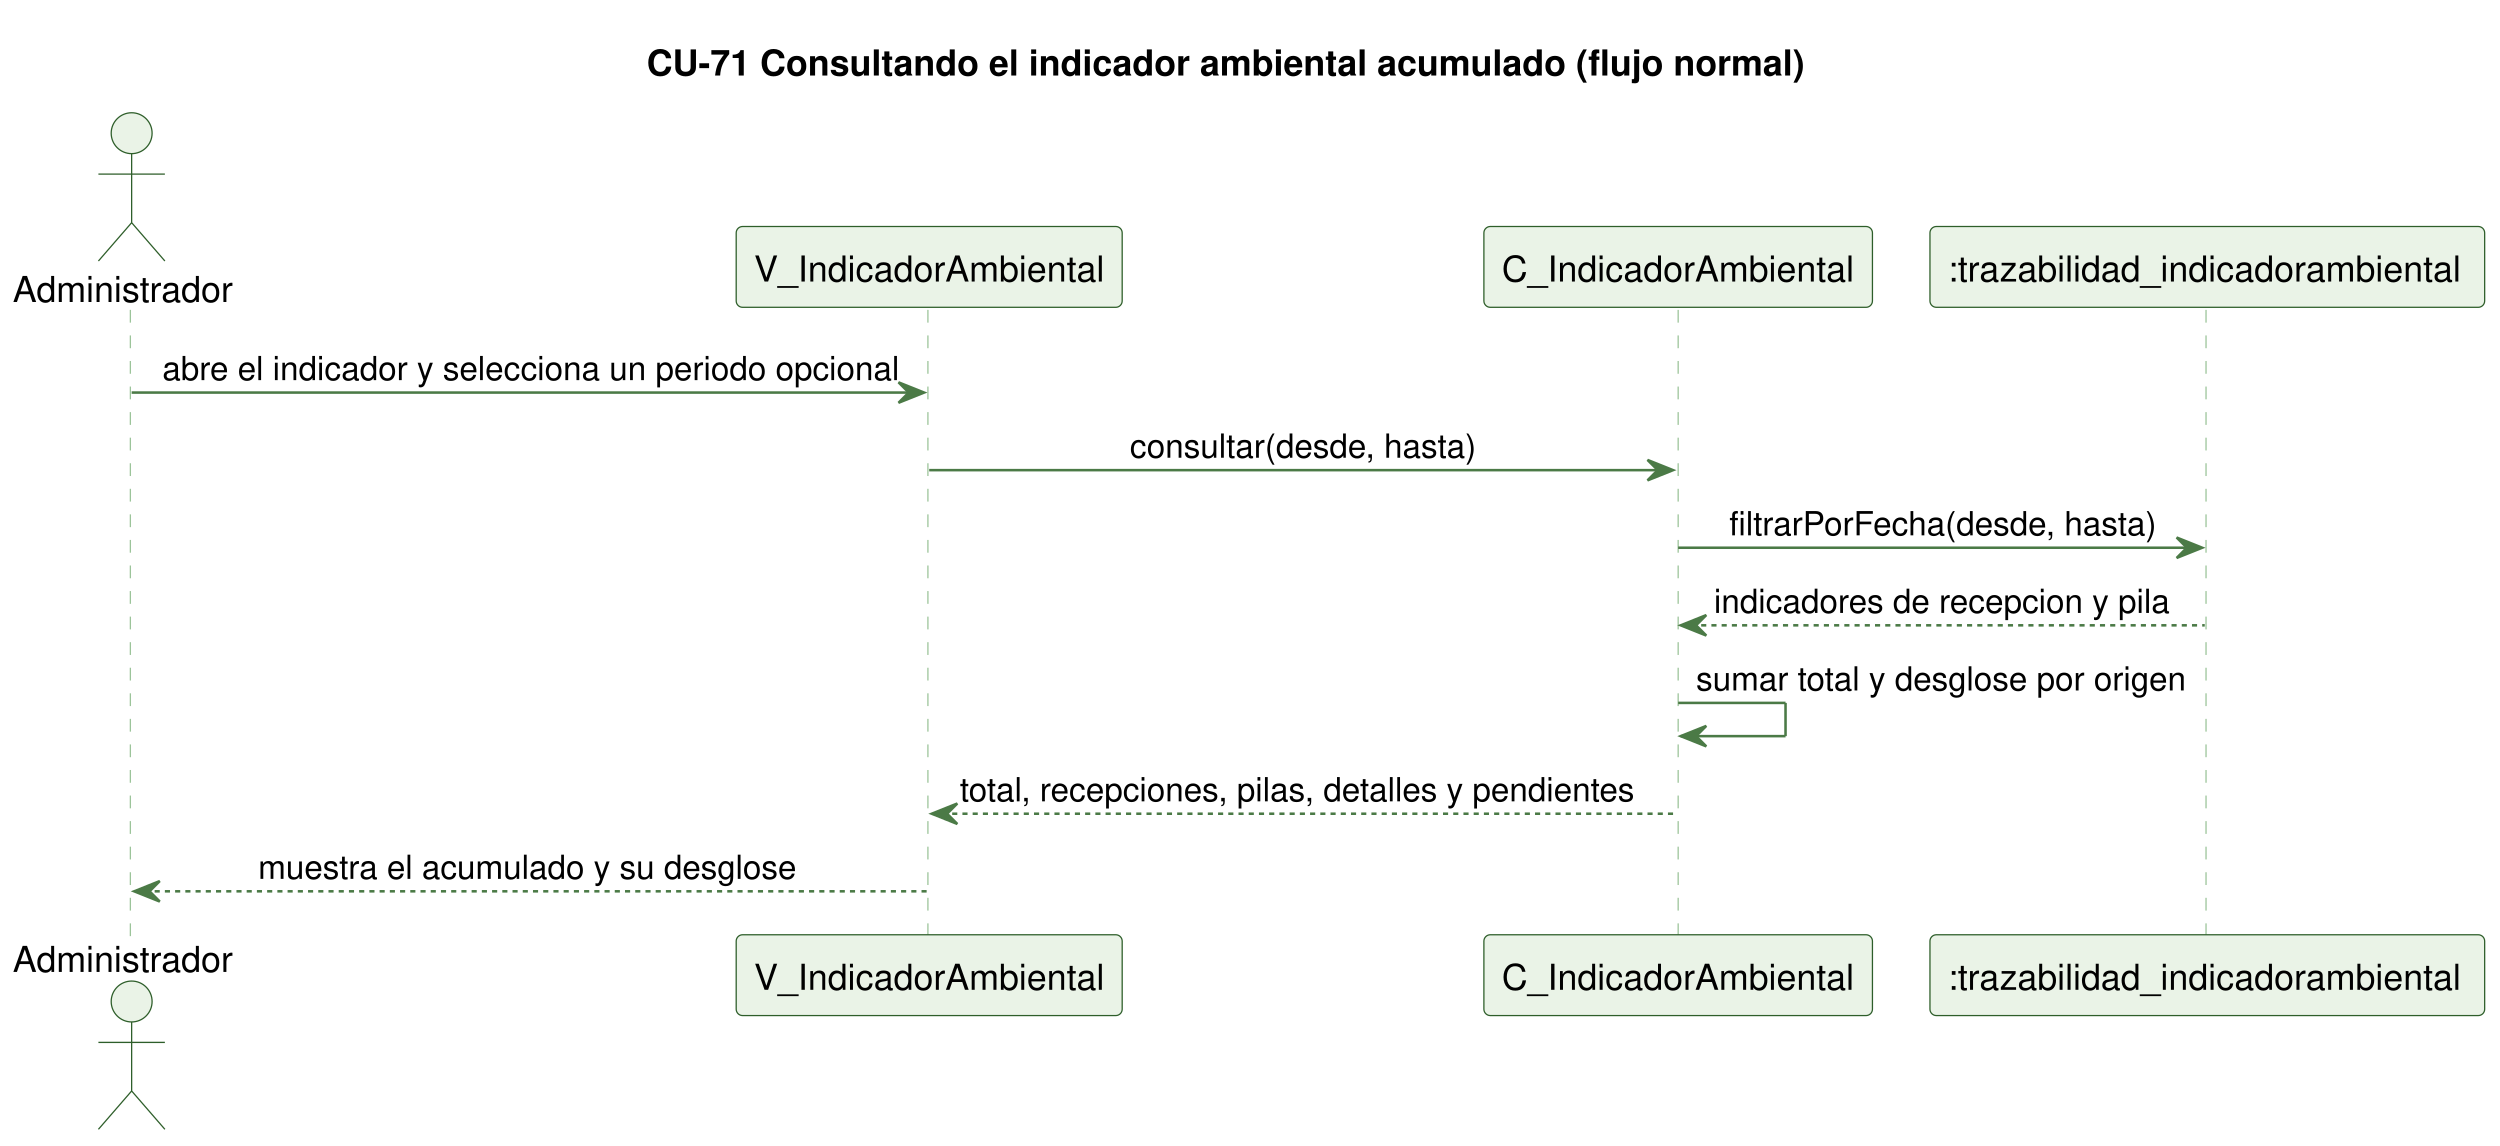
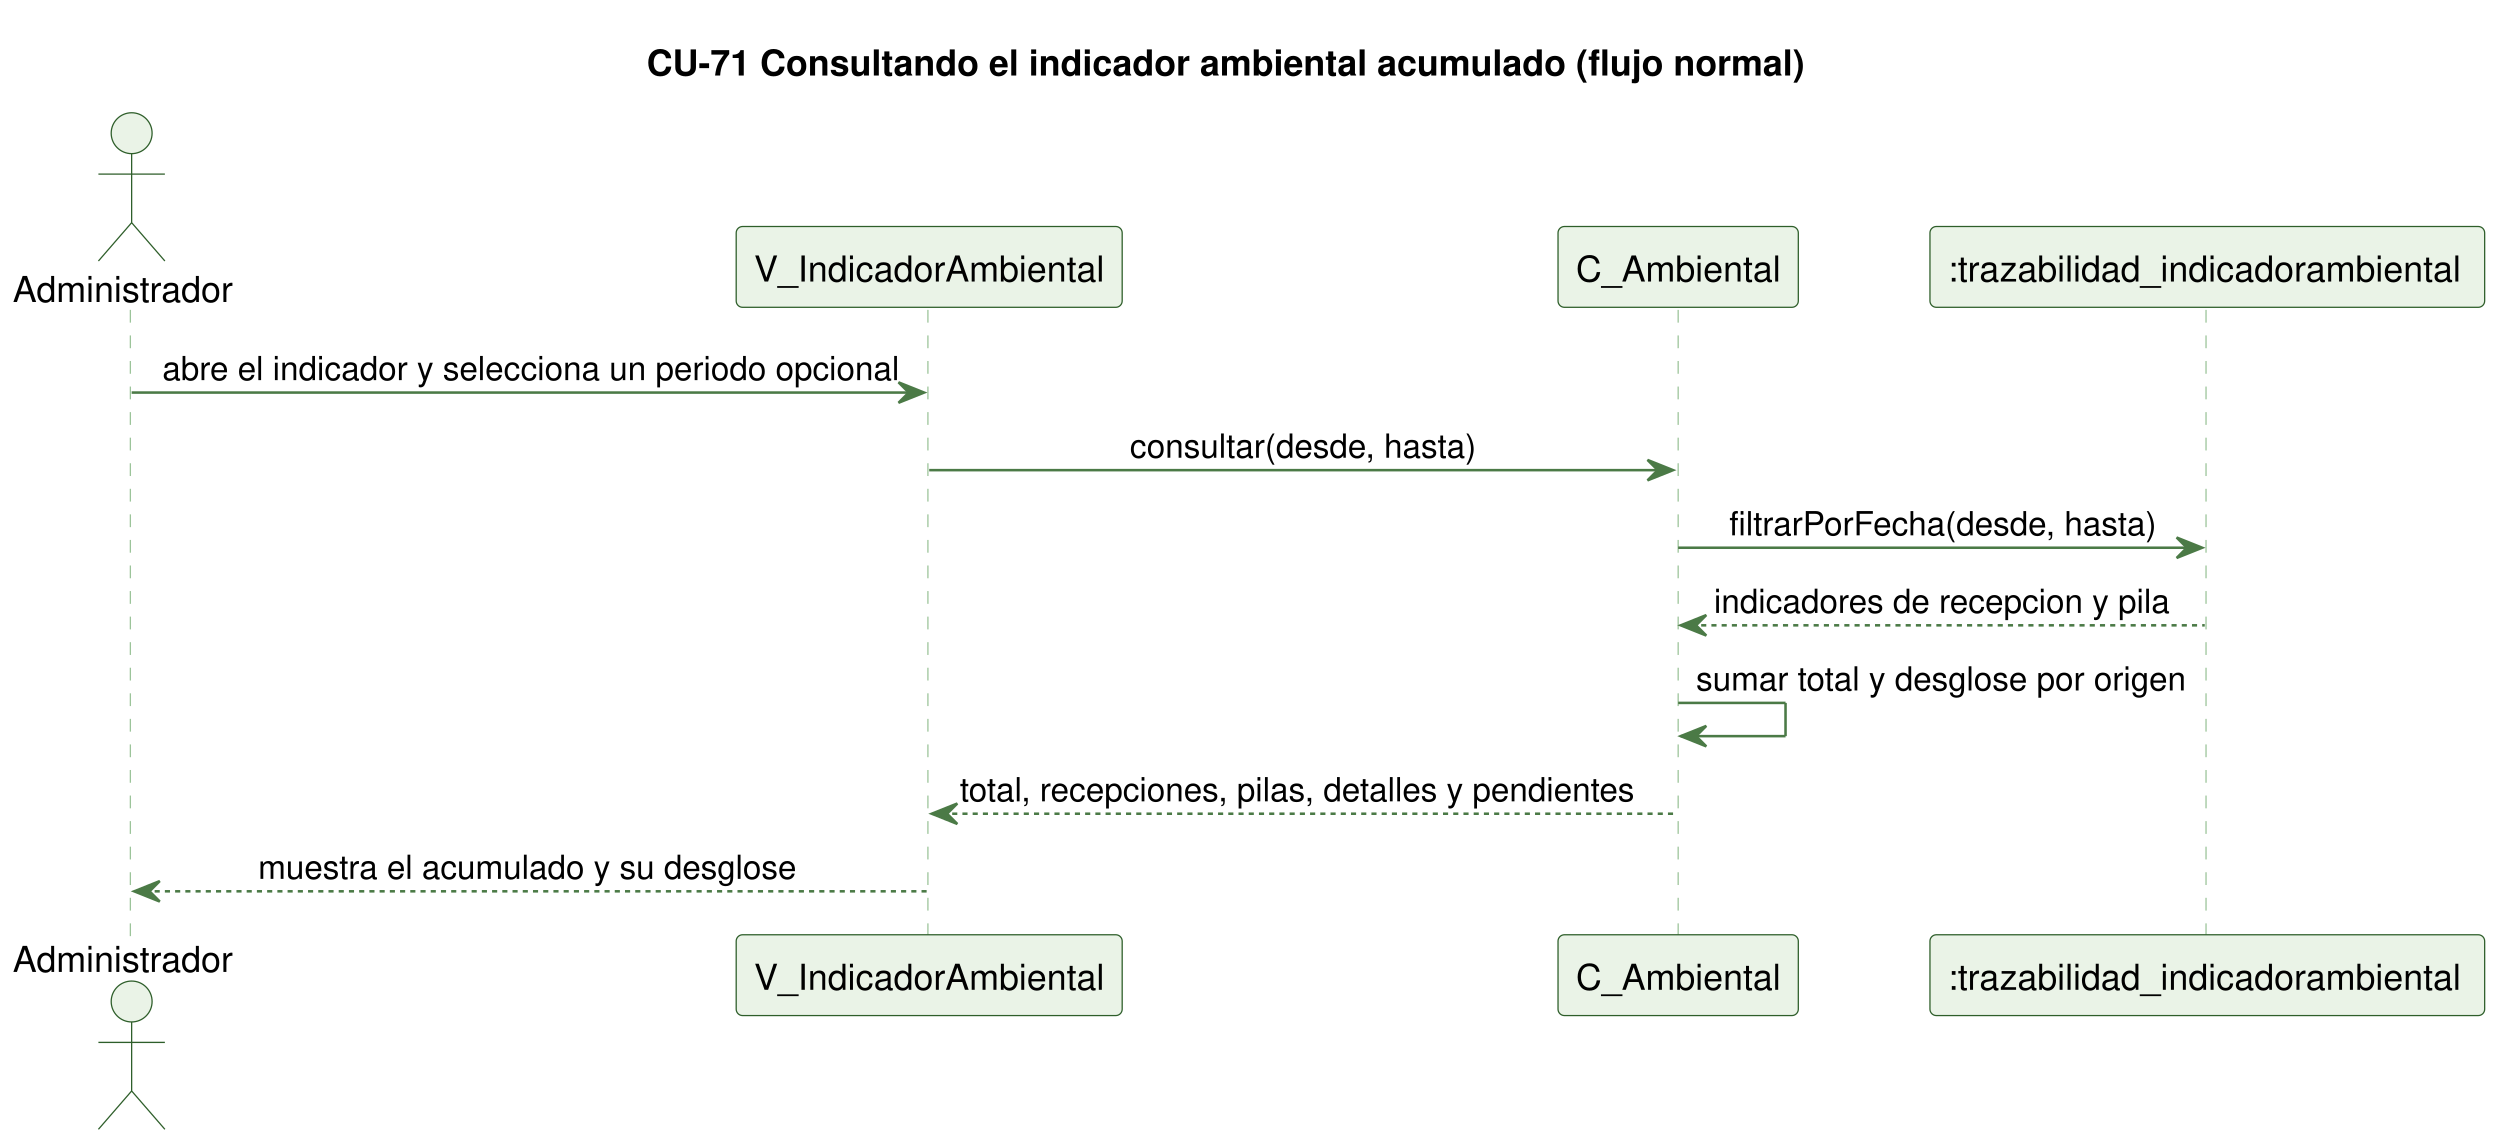
<svg xmlns="http://www.w3.org/2000/svg" contentStyleType="text/css" height="448px" preserveAspectRatio="none" style="width:978px;height:448px;background:#FFFFFF;" version="1.1" viewBox="0 0 978 448" width="978px" zoomAndPan="magnify">
  <defs />
  <g>
    <text fill="#000000" font-family="Helvetica" font-size="14" font-weight="bold" lengthAdjust="spacing" textLength="470" x="253" y="29.533">CU-71 Consultando el indicador ambiental acumulado (flujo normal)</text>
    <line style="stroke:#9CC49A;stroke-width:0.5;stroke-dasharray:5.0,5.0;" x1="51" x2="51" y1="121.219" y2="366.68" />
    <line style="stroke:#9CC49A;stroke-width:0.5;stroke-dasharray:5.0,5.0;" x1="363" x2="363" y1="121.219" y2="366.68" />
    <line style="stroke:#9CC49A;stroke-width:0.5;stroke-dasharray:5.0,5.0;" x1="656.5" x2="656.5" y1="121.219" y2="366.68" />
    <line style="stroke:#9CC49A;stroke-width:0.5;stroke-dasharray:5.0,5.0;" x1="863" x2="863" y1="121.219" y2="366.68" />
    <text fill="#000000" font-family="Helvetica" font-size="14" lengthAdjust="spacing" textLength="87" x="5" y="118.143">Administrador</text>
    <ellipse cx="51.5" cy="52.109" fill="#EAF3E7" rx="8" ry="8" style="stroke:#2E5E2A;stroke-width:0.5;" />
    <path d="M51.5,60.109 L51.5,87.109 M38.5,68.109 L64.5,68.109 M51.5,87.109 L38.5,102.109 M51.5,87.109 L64.5,102.109 " fill="none" style="stroke:#2E5E2A;stroke-width:0.5;" />
    <text fill="#000000" font-family="Helvetica" font-size="14" lengthAdjust="spacing" textLength="87" x="5" y="380.213">Administrador</text>
    <ellipse cx="51.5" cy="391.789" fill="#EAF3E7" rx="8" ry="8" style="stroke:#2E5E2A;stroke-width:0.5;" />
    <path d="M51.5,399.789 L51.5,426.789 M38.5,407.789 L64.5,407.789 M51.5,426.789 L38.5,441.789 M51.5,426.789 L64.5,441.789 " fill="none" style="stroke:#2E5E2A;stroke-width:0.5;" />
    <rect fill="#EAF3E7" height="31.609" rx="2.5" ry="2.5" style="stroke:#2E5E2A;stroke-width:0.5;" width="151" x="288" y="88.609" />
    <text fill="#000000" font-family="Helvetica" font-size="14" lengthAdjust="spacing" textLength="137" x="295" y="110.143">V_IndicadorAmbiental</text>
    <rect fill="#EAF3E7" height="31.609" rx="2.5" ry="2.5" style="stroke:#2E5E2A;stroke-width:0.5;" width="151" x="288" y="365.68" />
    <text fill="#000000" font-family="Helvetica" font-size="14" lengthAdjust="spacing" textLength="137" x="295" y="387.213">V_IndicadorAmbiental</text>
-     <rect fill="#EAF3E7" height="31.609" rx="2.5" ry="2.5" style="stroke:#2E5E2A;stroke-width:0.5;" width="152" x="580.5" y="88.609" />
-     <text fill="#000000" font-family="Helvetica" font-size="14" lengthAdjust="spacing" textLength="138" x="587.5" y="110.143">C_IndicadorAmbiental</text>
-     <rect fill="#EAF3E7" height="31.609" rx="2.5" ry="2.5" style="stroke:#2E5E2A;stroke-width:0.5;" width="152" x="580.5" y="365.68" />
-     <text fill="#000000" font-family="Helvetica" font-size="14" lengthAdjust="spacing" textLength="138" x="587.5" y="387.213">C_IndicadorAmbiental</text>
+     <rect fill="#EAF3E7" height="31.609" rx="2.5" ry="2.5" style="stroke:#2E5E2A;stroke-width:0.5;" width="94" x="609.5" y="88.609" />
+     <text fill="#000000" font-family="Helvetica" font-size="14" lengthAdjust="spacing" textLength="80" x="616.5" y="110.143">C_Ambiental</text>
+     <rect fill="#EAF3E7" height="31.609" rx="2.5" ry="2.5" style="stroke:#2E5E2A;stroke-width:0.5;" width="94" x="609.5" y="365.68" />
+     <text fill="#000000" font-family="Helvetica" font-size="14" lengthAdjust="spacing" textLength="80" x="616.5" y="387.213">C_Ambiental</text>
    <rect fill="#EAF3E7" height="31.609" rx="2.5" ry="2.5" style="stroke:#2E5E2A;stroke-width:0.5;" width="217" x="755" y="88.609" />
    <text fill="#000000" font-family="Helvetica" font-size="14" lengthAdjust="spacing" textLength="203" x="762" y="110.143">:trazabilidad_indicadorambiental</text>
    <rect fill="#EAF3E7" height="31.609" rx="2.5" ry="2.5" style="stroke:#2E5E2A;stroke-width:0.5;" width="217" x="755" y="365.68" />
    <text fill="#000000" font-family="Helvetica" font-size="14" lengthAdjust="spacing" textLength="203" x="762" y="387.213">:trazabilidad_indicadorambiental</text>
    <polygon fill="#4B7A46" points="351.5,149.57,361.5,153.57,351.5,157.57,355.5,153.57" style="stroke:#4B7A46;stroke-width:1.0;" />
    <line style="stroke:#4B7A46;stroke-width:1.0;" x1="51.5" x2="357.5" y1="153.57" y2="153.57" />
    <text fill="#000000" font-family="Helvetica" font-size="13" lengthAdjust="spacing" textLength="288" x="63.5" y="148.714">abre el indicador y selecciona un periodo opcional</text>
    <polygon fill="#4B7A46" points="644.5,179.922,654.5,183.922,644.5,187.922,648.5,183.922" style="stroke:#4B7A46;stroke-width:1.0;" />
    <line style="stroke:#4B7A46;stroke-width:1.0;" x1="363.5" x2="650.5" y1="183.922" y2="183.922" />
    <text fill="#000000" font-family="Helvetica" font-size="13" lengthAdjust="spacing" textLength="136" x="442" y="179.065">consultar(desde, hasta)</text>
    <polygon fill="#4B7A46" points="851.5,210.273,861.5,214.273,851.5,218.273,855.5,214.273" style="stroke:#4B7A46;stroke-width:1.0;" />
    <line style="stroke:#4B7A46;stroke-width:1.0;" x1="656.5" x2="857.5" y1="214.273" y2="214.273" />
    <text fill="#000000" font-family="Helvetica" font-size="13" lengthAdjust="spacing" textLength="167" x="676.5" y="209.417">filtrarPorFecha(desde, hasta)</text>
    <polygon fill="#4B7A46" points="667.5,240.625,657.5,244.625,667.5,248.625,663.5,244.625" style="stroke:#4B7A46;stroke-width:1.0;" />
    <line style="stroke:#4B7A46;stroke-width:1.0;stroke-dasharray:2.0,2.0;" x1="661.5" x2="862.5" y1="244.625" y2="244.625" />
    <text fill="#000000" font-family="Helvetica" font-size="13" lengthAdjust="spacing" textLength="179" x="670.5" y="239.769">indicadores de recepcion y pila</text>
    <line style="stroke:#4B7A46;stroke-width:1.0;" x1="656.5" x2="698.5" y1="274.977" y2="274.977" />
    <line style="stroke:#4B7A46;stroke-width:1.0;" x1="698.5" x2="698.5" y1="274.977" y2="287.977" />
    <line style="stroke:#4B7A46;stroke-width:1.0;" x1="657.5" x2="698.5" y1="287.977" y2="287.977" />
    <polygon fill="#4B7A46" points="667.5,283.977,657.5,287.977,667.5,291.977,663.5,287.977" style="stroke:#4B7A46;stroke-width:1.0;" />
    <text fill="#000000" font-family="Helvetica" font-size="13" lengthAdjust="spacing" textLength="193" x="663.5" y="270.12">sumar total y desglose por origen</text>
    <polygon fill="#4B7A46" points="374.5,314.328,364.5,318.328,374.5,322.328,370.5,318.328" style="stroke:#4B7A46;stroke-width:1.0;" />
    <line style="stroke:#4B7A46;stroke-width:1.0;stroke-dasharray:2.0,2.0;" x1="368.5" x2="655.5" y1="318.328" y2="318.328" />
    <text fill="#000000" font-family="Helvetica" font-size="13" lengthAdjust="spacing" textLength="269" x="375.5" y="313.472">total, recepciones, pilas, detalles y pendientes</text>
    <polygon fill="#4B7A46" points="62.5,344.68,52.5,348.68,62.5,352.68,58.5,348.68" style="stroke:#4B7A46;stroke-width:1.0;" />
    <line style="stroke:#4B7A46;stroke-width:1.0;stroke-dasharray:2.0,2.0;" x1="56.5" x2="362.5" y1="348.68" y2="348.68" />
    <text fill="#000000" font-family="Helvetica" font-size="13" lengthAdjust="spacing" textLength="213" x="101" y="343.823">muestra el acumulado y su desglose</text>
  </g>
</svg>
